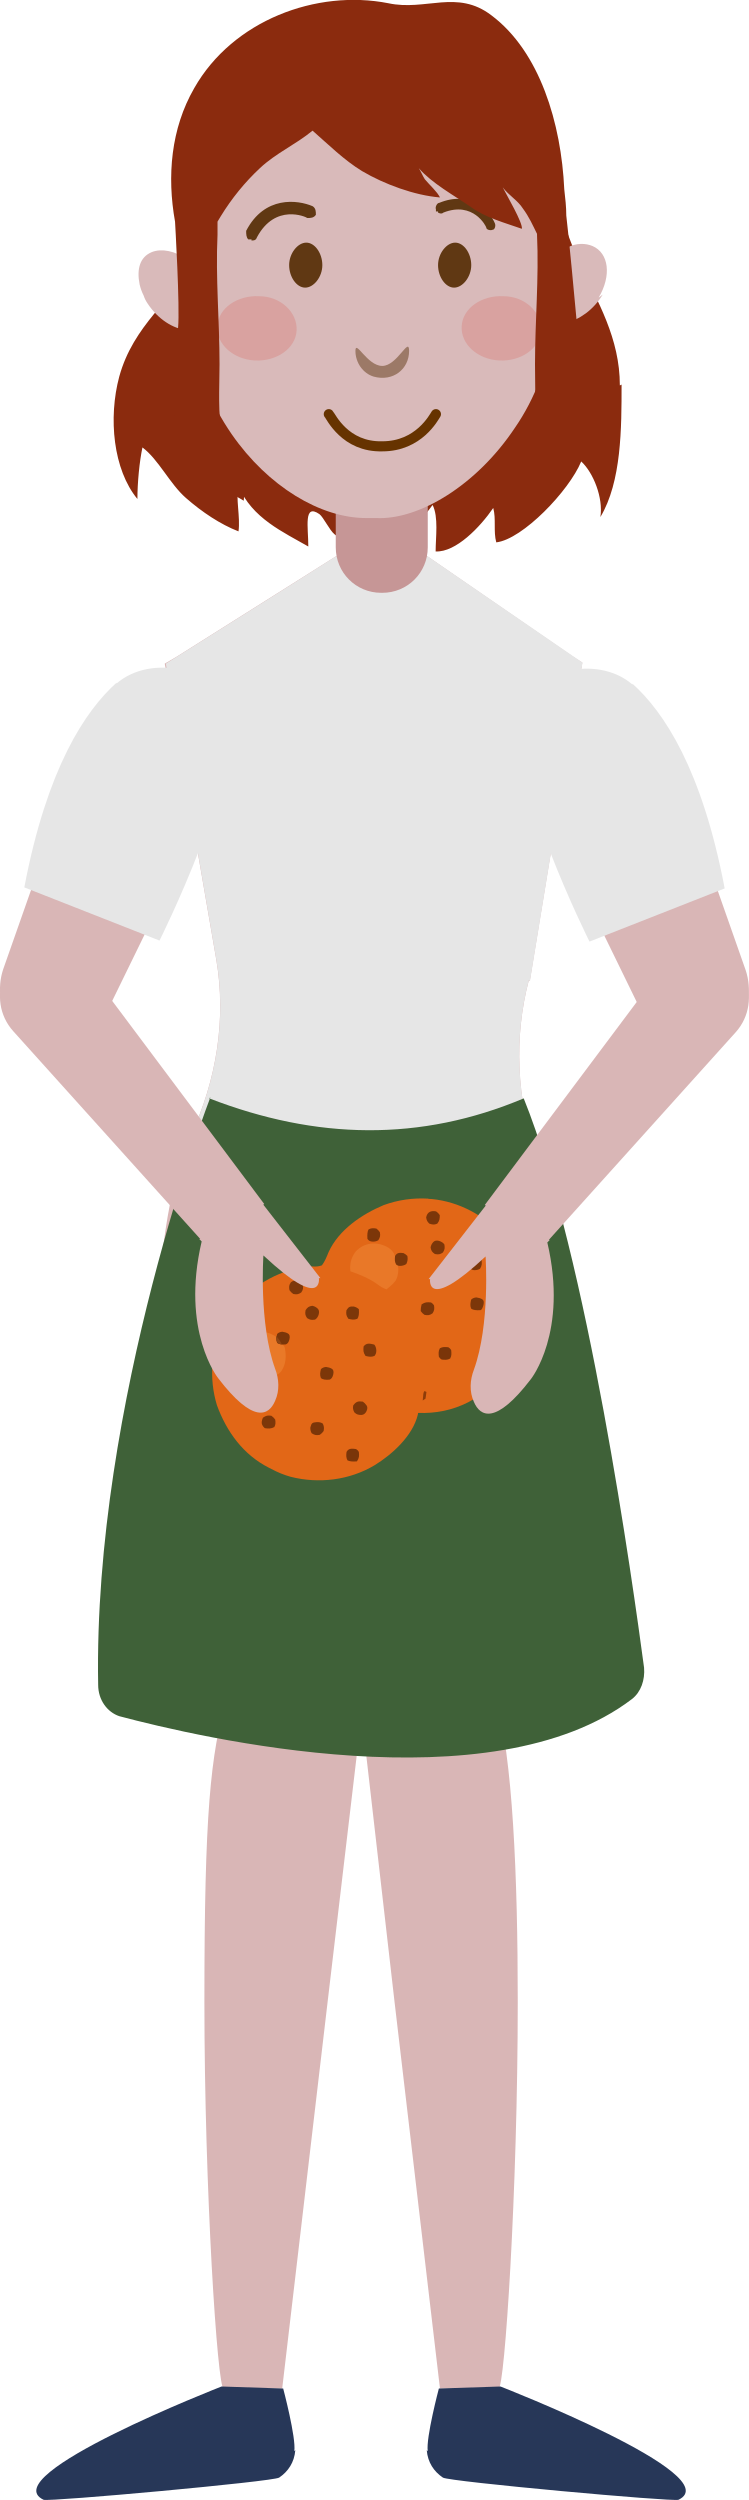
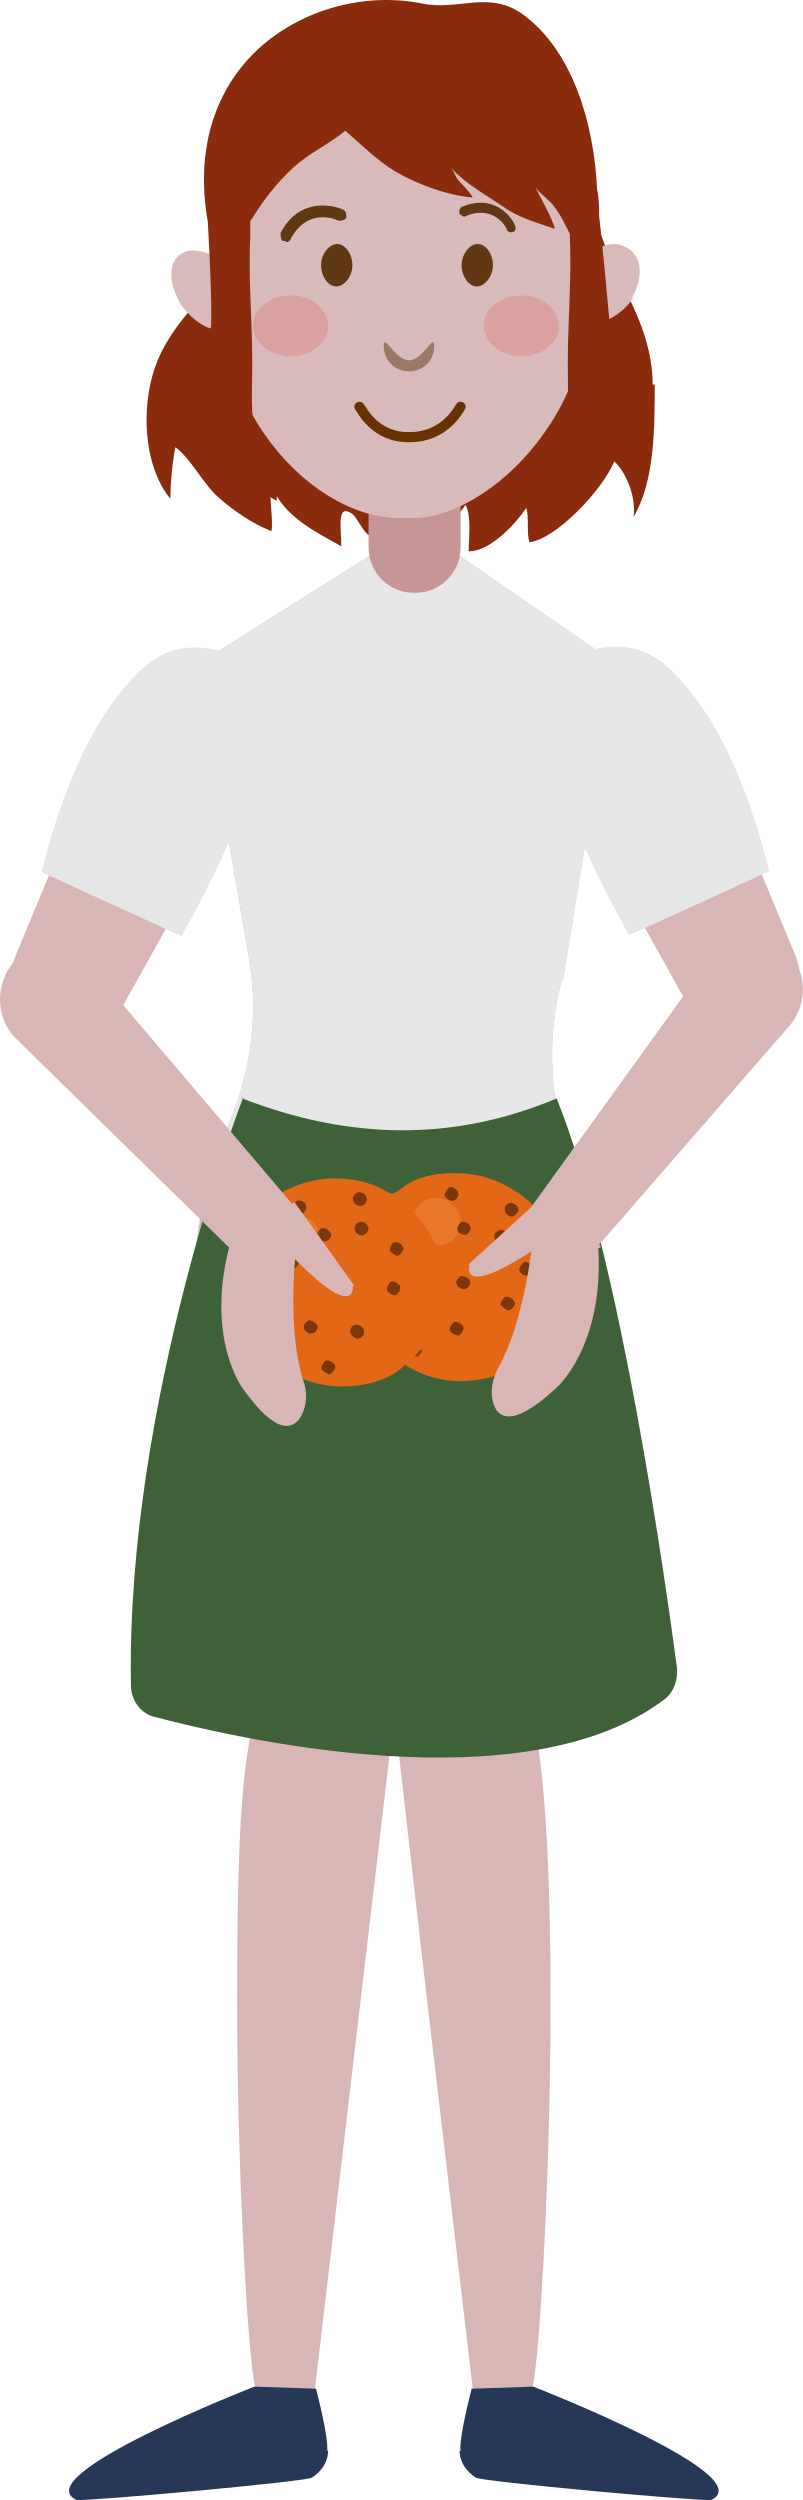
- <svg xmlns="http://www.w3.org/2000/svg" id="Ebene_2" data-name="Ebene 2" viewBox="0 0 74.24 247.8">
+ <svg xmlns="http://www.w3.org/2000/svg" id="Ebene_2" data-name="Ebene 2" viewBox="0 0 79.41 247.24">
  <defs>
    <style>
      .cls-1 {
        fill: #7e3709;
      }

      .cls-2 {
        fill: #d9b6b6;
      }

      .cls-3 {
        fill: #7c3609;
      }

      .cls-4 {
        fill: #e97828;
      }

      .cls-5 {
        fill: none;
        stroke: #630;
        stroke-linecap: round;
        stroke-miterlimit: 10;
      }

      .cls-6 {
        fill: #e97928;
      }

      .cls-7 {
        fill: #d9a2a0;
      }

      .cls-8 {
        fill: #7a3509;
      }

      .cls-9 {
        fill: #7d3709;
      }

      .cls-10 {
        fill: #8b4514;
      }

      .cls-11 {
        fill: #7b3609;
      }

      .cls-12 {
        fill: #d9baba;
      }

      .cls-13 {
        fill: #7d370a;
      }

      .cls-14, .cls-15 {
        fill: #603813;
      }

      .cls-16 {
        fill: #904614;
      }

      .cls-17 {
        fill: #8b2b0e;
      }

      .cls-18 {
        fill: #273758;
      }

      .cls-19 {
        fill: #8e3c09;
      }

      .cls-20 {
        fill: #7c3709;
      }

      .cls-21 {
        fill: #7b370a;
      }

      .cls-22 {
        fill: #e26717;
      }

      .cls-23 {
        fill: #7c370a;
      }

      .cls-24 {
        fill: #c69696;
      }

      .cls-15 {
        isolation: isolate;
        opacity: .5;
      }

      .cls-25 {
        fill: #e6e6e6;
      }

      .cls-26 {
        fill: #3f6138;
      }
    </style>
  </defs>
  <g id="Layer_1" data-name="Layer 1">
    <g id="german-girl-cookies">
      <g>
-         <path class="cls-2" d="M35.89,168.31v1.2l-3.41,28.86-4.51,38.39h-5.81c-.6,0-1.9-19.64-1.9-38.39s.6-24.35,2.2-30.07c0-3.71,3.01-6.72,6.72-6.72s6.01,2.41,6.61,5.51v1.2h.1Z" />
-         <path class="cls-18" d="M29.27,242.87c-.1,1.2-.7,2.1-1.6,2.71-.6.4-22.75,2.41-23.35,2.2-5.01-2.41,17.64-11.23,17.64-11.23l6.11.2s1.3,4.91,1.1,6.21l.1-.1Z" />
-         <path class="cls-2" d="M30.17,175.12h0c-3.81.4-7.22-2.2-8.02-5.91l-6.72-34.78c-.4-5.11,3.41-9.52,8.52-10.02h0c5.11-.4,9.52,3.41,10.02,8.52l2,34.28c.3,4.01-1.8,7.52-5.71,7.92h-.1Z" />
+         <path class="cls-2" d="M39.05,167.93v1.2l-3.4,28.8-4.5,38.3h-5.8c-.6,0-1.9-19.6-1.9-38.3s.6-24.3,2.2-30c0-3.7,3-6.7,6.7-6.7s6,2.4,6.6,5.5v1.2h.1Z" />
+         <path class="cls-18" d="M32.45,242.33c0,1.2-.7,2.1-1.6,2.7-.6.4-22.7,2.4-23.3,2.2-5-2.4,17.6-11.2,17.6-11.2l6.1.2s1.3,4.9,1.1,6.2h0c0-.1.1-.1.1-.1h0Z" />
+         <path class="cls-2" d="M33.35,174.73h0c-3.8.4-7.2-2.2-8-5.9l-6.7-34.7c-.4-5.1,3.4-9.5,8.5-10h0c5.1-.4,9.5,3.4,10,8.5l2,34.2c.3,4-1.8,7.5-5.7,7.9h-.1Z" />
      </g>
      <g>
-         <path class="cls-2" d="M51.32,198.37c0,18.74-1.3,38.39-1.9,38.39h-5.81l-4.51-38.39-3.31-28.86v-.6c0-.2-.1-.4-.1-.6,0-.4,0-.8.1-1.2.6-3.11,3.31-5.51,6.61-5.51s6.72,3.01,6.72,6.72c1.7,5.71,2.2,17.74,2.2,30.07h0Z" />
-         <path class="cls-18" d="M42.3,242.87c.1,1.2.7,2.1,1.6,2.71.6.4,22.75,2.41,23.35,2.2,5.01-2.41-17.64-11.23-17.64-11.23l-6.11.2s-1.3,4.91-1.1,6.21l-.1-.1Z" />
-         <path class="cls-2" d="M41.5,175.12h0c3.81.4,7.22-2.2,8.02-5.91l6.72-34.78c.4-5.11-3.41-9.52-8.52-10.02h0c-5.11-.4-9.52,3.41-10.02,8.52l-2,34.28c-.3,4.01,1.8,7.52,5.71,7.92h.1Z" />
+         <path class="cls-2" d="M54.45,197.93c0,18.7-1.3,38.3-1.9,38.3h-5.8l-4.5-38.3-3.3-28.8v-2.4c.6-3.1,3.3-5.5,6.6-5.5s6.7,3,6.7,6.7c1.7,5.7,2.2,17.7,2.2,30h0Z" />
+         <path class="cls-18" d="M45.45,242.33c0,1.2.7,2.1,1.6,2.7.6.4,22.7,2.4,23.3,2.2,5-2.4-17.6-11.2-17.6-11.2l-6.1.2s-1.3,4.9-1.1,6.2h0l-.1-.1h0Z" />
+         <path class="cls-2" d="M44.65,174.73h0c3.8.4,7.2-2.2,8-5.9l6.7-34.7c.4-5.1-3.4-9.5-8.5-10h0c-5.1-.4-9.5,3.4-10,8.5l-2,34.2c-.3,4,1.8,7.5,5.7,7.9h.1Z" />
      </g>
-       <path class="cls-2" d="M52.42,97.15c-1.5,5.71-1.2,11.73.7,17.34.7,2.1,1.4,4.71,1.8,7.82.5,3.01,1.2,7.72,1.2,11.53l-18.94,7.52h-2.81l-18.94-7.22c.1-5.21.7-12.83,2.1-17.64.4-1.4.9-2.81,1.4-4.01,2.51-5.41,3.51-11.43,2.51-17.34l-3.91-22.65-1.2-6.72,1.2-.7,15.74-9.92h9.12l14.23,9.82,1.1.7-1.1,6.51-4.11,25.06-.1-.1Z" />
-       <path class="cls-25" d="M52.42,97.15c-1.5,5.71-1.2,11.73.7,17.34.7,2.1,1.4,4.71,1.8,7.82H17.54v-5.81c.4-1.4.9-2.81,1.4-4.01,2.51-5.41,3.51-11.43,2.51-17.34l-3.91-22.65-1.1-6.72,12.73-8.02,4.11-2.61h9.12l3.51,2.41,11.83,8.12-1.1,6.51-4.11,25.06-.1-.1Z" />
-       <path class="cls-26" d="M20.85,108.77s-11.63,30.07-11.12,58.23c0,1.5.9,2.71,2.1,3.11,7.92,2.1,36.88,8.92,50.81-1.7.9-.7,1.3-1.9,1.2-3.11-1.1-8.22-5.61-40.79-11.93-56.43-10.22,4.31-20.55,4.11-31.17,0l.1-.1Z" />
-       <g id="s-falsebeliefs-uc-a-cookies">
-         <path class="cls-22" d="M42.46,118.83c.11,0,.23.01.35.02,2.69.26,5.24,1.63,7.01,3.66.88,1.09,1.57,2.28,2.02,3.6.02.07.05.13.07.2.62,1.94.61,4.26,0,6.19-.02.06-.04.13-.06.2-.94,2.85-2.82,4.92-5.46,6.3-1.57.79-3.2,1.11-4.95,1.05,0,.06-.02.13-.03.19-.51,2.09-2.54,3.93-4.29,5-2.48,1.48-5.51,1.85-8.31,1.14-.67-.19-1.29-.44-1.9-.77q-.13-.06-.26-.13c-2.54-1.29-4.19-3.57-5.15-6.2-.8-2.64-.59-5.52.68-7.98,1.42-2.64,3.69-4.51,6.54-5.4.37-.1.74-.19,1.12-.26.06-.01.13-.02.19-.04.32-.06.6-.08.92-.07.36.02.62.02.96-.11.3-.41.47-.84.66-1.31,1-2.21,3.31-3.76,5.46-4.66,1.43-.52,2.92-.73,4.43-.64Z" />
-         <path class="cls-6" d="M27.37,132.5q.06.16.13.33.11.35.39.42t.35.38c.14.8.12,1.54-.33,2.24-.22.29-.38.43-.74.48-.22-.02-.43-.06-.65-.1q-.21-.02-.36.13-.14.17-.22.44c-.79-.03-1.26-.27-1.85-.79-.44-.47-.58-1.03-.65-1.65.03-.59.22-1.11.62-1.55,1-.9,2.11-1.12,3.29-.34Z" />
-         <path class="cls-4" d="M38.52,123.68c.39.3.58.53.67,1.03,0,.08.02.16.03.24q.02.22.22.39c.08.57.05,1.11-.24,1.62-.25.33-.56.58-.89.84-.34-.12-.6-.27-.88-.49-.81-.58-1.76-.98-2.7-1.3-.07-.74.05-1.27.47-1.89.85-1.01,2.24-1.11,3.33-.43Z" />
-         <path class="cls-1" d="M29.63,126.94q.22.15.38.38c.06.35.05.5-.15.79-.29.2-.44.21-.79.15q-.22-.15-.38-.38c-.06-.35-.05-.5.15-.79.29-.2.44-.21.79-.15Z" />
-         <path class="cls-9" d="M35.95,138.92q.22.15.38.38t0,.57-.47.38c-.34,0-.5-.03-.74-.26-.13-.26-.16-.4-.11-.68.27-.38.49-.45.94-.38Z" />
-         <path class="cls-13" d="M26.9,136.18q.23.15.38.38c0,.33-.03.56-.21.84-.26.15-.44.14-.74.1q-.22-.15-.38-.38c-.06-.35-.05-.5.15-.79.29-.2.44-.21.79-.15Z" />
-         <path class="cls-9" d="M30.95,129.43q.28.05.51.25t.14.57-.37.55c-.34.05-.5.04-.79-.15-.2-.29-.21-.44-.15-.79.2-.29.31-.37.66-.43Z" />
-         <path class="cls-9" d="M43.5,122.99q.41.13.55.37c.05.34.04.5-.15.79-.29.2-.44.21-.79.15-.29-.2-.37-.31-.43-.66q.05-.28.25-.51t.57-.14Z" />
-         <path class="cls-9" d="M26.9,140.33q.22.15.38.38c.04.3.05.48-.09.74-.3.17-.6.17-.94.11q-.19-.15-.28-.38t.09-.66c.33-.22.46-.24.85-.19Z" />
-         <path class="cls-13" d="M37.08,133.26q.19.19.22.56c0,.27-.02.36-.18.58-.33.13-.55.08-.89,0-.23-.35-.23-.53-.19-.94.29-.38.61-.29,1.04-.19Z" />
-         <path class="cls-20" d="M32.31,135.49q.34.04.58.18t.14.57-.37.51q-.58.06-.85-.15c-.13-.33-.08-.55,0-.89q.19-.19.51-.22Z" />
-         <path class="cls-11" d="M27.97,132q.34.04.58.18t.14.57-.37.51q-.58.06-.85-.15c-.13-.33-.08-.55,0-.89q.19-.19.51-.22Z" />
-         <path class="cls-20" d="M35.06,129.5q.32.08.51.27.06.67-.15.95c-.33.13-.55.08-.89,0-.22-.33-.24-.46-.19-.85.22-.34.31-.38.72-.37Z" />
-         <path class="cls-20" d="M47.45,124.58q.18.1.28.28c.05.37.05.58-.15.9q-.23.14-.57.14t-.51-.37q-.05-.57.1-.84c.29-.16.52-.13.84-.1Z" />
-         <path class="cls-3" d="M43.21,120.06q.23.15.38.38c0,.36-.02.57-.25.85-.3.13-.47.1-.78,0-.21-.2-.27-.32-.32-.61.1-.55.47-.7.98-.61Z" />
-         <path class="cls-3" d="M31.42,140.96c.24,0,.36.02.57.14.14.27.14.45.09.74q-.15.22-.38.38c-.35.06-.5.04-.8-.15q-.15-.23-.14-.57c.12-.45.17-.5.64-.54Z" />
-         <path class="cls-23" d="M24.82,130.81q.22.15.38.38c.06.35.05.5-.15.79-.29.2-.45.2-.79.15q-.18-.09-.28-.28c-.04-.26-.05-.49,0-.75.24-.29.48-.35.85-.28Z" />
-         <path class="cls-23" d="M47.21,128.6q.34.04.58.18t.13.57-.27.51q-.67.06-.95-.15c-.13-.33-.07-.55,0-.89q.19-.19.51-.22Z" />
-         <path class="cls-3" d="M37.27,121.75q.22.15.38.38c.06.35.04.5-.15.8q-.23.15-.57.14t-.51-.27q-.05-.66.11-.94c.27-.14.45-.14.74-.09Z" />
-         <path class="cls-3" d="M42.74,129.11q.18.11.28.28c.05.34.04.5-.15.79-.29.2-.44.21-.79.15q-.23-.15-.38-.38,0-.34.09-.66c.35-.23.53-.23.94-.19Z" />
-         <path class="cls-8" d="M35.29,143.63q.18.1.28.28c.04.41.04.59-.19.94q-.64.06-.94-.1c-.15-.29-.13-.52-.09-.84.21-.38.55-.33.94-.28Z" />
-         <path class="cls-8" d="M44.44,133.54q.18.1.28.28c.03.32.06.55-.1.84-.29.16-.52.13-.84.1q-.18-.1-.28-.28c-.03-.32-.06-.55.1-.84.29-.16.52-.13.84-.1Z" />
-         <path class="cls-21" d="M40,124.21q.22.11.38.28c.05.31.03.5-.1.79q-.18.15-.51.19t-.51-.14c-.16-.29-.13-.52-.1-.84.2-.35.47-.33.85-.28Z" />
-         <path class="cls-10" d="M26.9,136.18q.16.19.28.38c-.15.05-.31.09-.46.14-.09.03-.17.05-.26.08q-.22.06-.41.06l-.09.28c-.03-.33-.04-.51.15-.79.29-.2.45-.21.79-.15Z" />
-         <path class="cls-19" d="M42.08,137.88l.19.09q-.03.32-.09.66c-.09.06-.19.12-.28.19.01-.14.03-.28.04-.42,0-.08.02-.16.02-.24q.03-.19.12-.29Z" />
-         <path class="cls-16" d="M27.37,132.41c.23.27.42.52.57.85q-.18-.03-.38-.09c-.2-.3-.21-.4-.19-.75Z" />
-       </g>
-       <g id="arm5">
-         <path class="cls-2" d="M68.73,103.94h0c3.8,0,6.43-3.95,5.19-7.75l-8.36-23.78c-1.24-3.8-5.03-5.81-8.6-4.65h0c-4.18,1.39-6.12,6.43-4.11,10.53l11,22.54c.93,1.94,2.79,3.1,4.88,3.1h0Z" />
-         <path class="cls-25" d="M62.69,67.77c3.1,2.79,6.89,8.44,9.14,20.29l-13.4,5.27s-8.29-16.57-6.82-22.69c1.01-4.26,7.59-5.81,11.08-2.79h0v-.08Z" />
-         <path class="cls-2" d="M69.51,93.8h0c-1.47,0-2.79.7-3.72,1.94l-17.74,23.7,6.04,3.8,18.82-20.91c2.87-3.18.77-8.52-3.41-8.52h0Z" />
-         <path class="cls-2" d="M42.48,126.79l5.96-7.67,6.04,3.8c-.08.08-.15.15-.23.23,2.09,8.91-1.63,13.55-1.63,13.55-3.49,4.57-5.03,3.72-5.65,2.25-.46-1.01-.39-2.17,0-3.18,1.63-4.49,1.16-11.23,1.16-11.23-5.96,5.58-5.5,2.25-5.5,2.25h-.15,0Z" />
-       </g>
-       <g id="arm5-2" data-name="arm5">
-         <path class="cls-2" d="M5.5,103.84h0c-3.8,0-6.43-3.95-5.19-7.75l8.36-23.78c1.24-3.8,5.03-5.81,8.6-4.65h0c4.18,1.39,6.12,6.43,4.11,10.53l-11,22.54c-.93,1.94-2.79,3.1-4.88,3.1h0Z" />
-         <path class="cls-25" d="M11.55,67.67c-3.1,2.79-6.89,8.44-9.14,20.29l13.4,5.27s8.29-16.57,6.82-22.69c-1.01-4.26-7.59-5.81-11.08-2.79h0v-.08Z" />
-         <path class="cls-2" d="M4.73,93.7h0c1.47,0,2.79.7,3.72,1.94l17.74,23.7-6.04,3.8L1.32,102.22c-2.87-3.18-.77-8.52,3.41-8.52h0Z" />
-         <path class="cls-2" d="M31.76,126.69l-5.96-7.67-6.04,3.8c.08.08.15.15.23.23-2.09,8.91,1.63,13.55,1.63,13.55,3.49,4.57,5.03,3.72,5.65,2.25.46-1.01.39-2.17,0-3.18-1.63-4.49-1.16-11.23-1.16-11.23,5.96,5.58,5.5,2.25,5.5,2.25h.15,0Z" />
+       <path class="cls-2" d="M55.55,96.93c-1.5,5.7-1.2,11.7.7,17.3.7,2.1,1.4,4.7,1.8,7.8.5,3,1.2,7.7,1.2,11.5l-18.9,7.5h-2.8l-18.9-7.2c0-5.2.7-12.8,2.1-17.6.4-1.4.9-2.8,1.4-4,2.5-5.4,3.5-11.4,2.5-17.3l-3.9-22.6-1.2-6.7,1.2-.7,15.7-9.9h9.1l14.2,9.8,1.1.7-1.1,6.5-4.1,25h0l-.1-.1h0Z" />
+       <path class="cls-25" d="M55.55,96.93c-1.5,5.7-1.2,11.7.7,17.3.7,2.1,1.4,4.7,1.8,7.8H20.75v-5.8c.4-1.4.9-2.8,1.4-4,2.5-5.4,3.5-11.4,2.5-17.3l-3.9-22.6-1.1-6.7,12.7-8,4.1-2.6h9.1l3.5,2.4,11.8,8.1-1.1,6.5-4.1,25h0c0-.07-.03-.1-.1-.1h0Z" />
+       <path class="cls-26" d="M24.05,108.53s-11.6,30-11.1,58.1c0,1.5.9,2.7,2.1,3.1,7.9,2.1,36.8,8.9,50.7-1.7.9-.7,1.3-1.9,1.2-3.1-1.1-8.2-5.6-40.7-11.9-56.3-10.2,4.3-20.5,4.1-31.1,0h0c0-.07.03-.1.1-.1Z" />
+       <g id="s-falsebelief-uc-a-cookies">
+         <path class="cls-22" d="M51.07,117.85c.1.06.19.13.29.19,2.19,1.56,3.73,3.96,4.28,6.54.24,1.34.26,2.67.01,4-.01.07-.02.13-.04.2-.39,1.92-1.51,3.85-2.97,5.14-.05.04-.1.09-.15.13-2.17,1.9-4.78,2.68-7.71,2.51-1.73-.13-3.29-.67-4.76-1.6-.04.05-.08.1-.12.15-1.44,1.48-4.06,2-6.08,2.01-2.84-.01-5.62-1.22-7.69-3.2-.49-.49-.9-1.01-1.27-1.59q-.08-.12-.16-.24c-1.57-2.34-1.9-5.05-1.47-7.72.58-2.59,2.13-4.87,4.4-6.29,2.48-1.48,5.33-1.91,8.21-1.22.37.1.73.21,1.09.34.06.02.12.04.18.06.3.11.55.23.82.41.3.19.52.32.88.39.45-.19.81-.46,1.19-.75,1.91-1.34,4.64-1.47,6.93-1.14,1.48.28,2.87.85,4.12,1.68Z" />
+         <path class="cls-6" d="M31.55,121.67q-.02.17-.05.34-.07.35.14.55t.12.49c-.26.73-.63,1.33-1.36,1.7-.33.13-.53.17-.87.03-.18-.13-.34-.26-.51-.41q-.17-.12-.37-.08-.2.07-.4.26c-.67-.41-.96-.85-1.21-1.58-.15-.61,0-1.15.23-1.7.31-.47.72-.81,1.27-.97,1.29-.25,2.36.12,2.99,1.35Z" />
+         <path class="cls-4" d="M45.36,119.91c.2.45.24.73.08,1.19-.03.07-.06.14-.09.21q-.09.19,0,.43c-.2.52-.49.94-.98,1.22-.37.15-.76.2-1.16.25-.23-.27-.39-.52-.53-.85-.42-.89-1.05-1.69-1.7-2.43.29-.65.65-1.03,1.31-1.33,1.22-.41,2.45.2,3.07,1.3Z" />
+         <path class="cls-1" d="M36.15,118.18q.12.24.14.5c-.12.32-.2.44-.51.58-.35.02-.48-.05-.75-.27q-.12-.24-.14-.5c.12-.32.2-.44.51-.58.35-.02.48.05.75.27Z" />
+         <path class="cls-9" d="M35.87,131.28q.12.24.14.5t-.27.47-.59.08c-.29-.17-.41-.27-.52-.59.01-.28.06-.41.24-.62.41-.18.64-.13.99.16Z" />
+         <path class="cls-13" d="M29.38,124.49q.13.24.14.5c-.16.27-.3.45-.58.6-.3,0-.45-.1-.68-.28q-.12-.24-.14-.5c.12-.32.2-.44.51-.58.35-.02.48.05.75.27Z" />
+         <path class="cls-9" d="M36.1,120.91q.22.19.32.47t-.15.54-.58.27c-.32-.13-.45-.21-.61-.52-.03-.34.03-.47.25-.73.31-.14.44-.15.77-.03Z" />
+         <path class="cls-9" d="M49.98,121.82q.29.31.3.58c-.12.31-.2.44-.51.58-.35.02-.48-.05-.75-.27-.16-.31-.16-.44-.05-.76q.18-.21.46-.3t.55.16Z" />
+         <path class="cls-9" d="M27.4,127.93q.12.24.14.5c-.11.27-.19.42-.44.57-.34,0-.6-.16-.86-.38q-.1-.22-.06-.45t.4-.5c.39-.02.51.03.82.27Z" />
+         <path class="cls-13" d="M39.55,127.14q.07.25-.07.58c-.14.22-.18.29-.43.39-.34-.06-.51-.21-.76-.45-.03-.41.05-.56.29-.88.43-.17.66.06.98.36Z" />
+         <path class="cls-20" d="M34.37,126.61q.28.2.41.44t-.16.54-.56.24q-.53-.24-.66-.55c.04-.34.19-.5.43-.74q.25-.06.54.07Z" />
+         <path class="cls-11" d="M32.31,121.55q.28.2.41.44t-.16.54-.56.24q-.53-.24-.66-.55c.04-.34.19-.5.43-.74q.25-.06.54.07Z" />
+         <path class="cls-20" d="M39.61,123.01q.23.23.31.48-.27.59-.58.71c-.34-.06-.51-.21-.76-.45-.03-.38.02-.5.24-.8.35-.17.45-.16.79.06Z" />
+         <path class="cls-20" d="M52.62,125.12q.11.17.11.38c-.14.33-.23.5-.55.67q-.27,0-.56-.17t-.26-.56q.23-.5.49-.65c.32.01.51.15.77.34Z" />
+         <path class="cls-3" d="M51.13,119.24q.13.24.14.5c-.17.3-.29.46-.62.58-.32-.04-.45-.15-.67-.39-.09-.27-.08-.41.01-.67.35-.41.73-.35,1.14-.02Z" />
+         <path class="cls-3" d="M30.99,130.71c.2.13.3.19.43.4,0,.29-.1.44-.27.66q-.24.11-.5.12c-.32-.12-.45-.21-.61-.52q-.02-.26.16-.54c.32-.32.38-.33.81-.12Z" />
+         <path class="cls-23" d="M30.17,118.99q.11.24.14.5c-.12.32-.2.44-.51.58-.34.02-.48-.05-.75-.27q-.11-.17-.11-.38c.09-.24.19-.44.36-.63.35-.12.58-.05.87.19Z" />
+         <path class="cls-23" d="M50.48,128.33q.28.2.41.44t-.16.54-.48.29q-.61-.28-.75-.6c.05-.33.2-.5.43-.74q.25-.06.54.07Z" />
+         <path class="cls-3" d="M45.2,117.68q.12.24.14.5c-.12.32-.2.44-.51.59q-.27,0-.56-.17t-.31-.48q.27-.58.54-.73c.3.01.45.11.68.29Z" />
+         <path class="cls-3" d="M46.4,126.52q.11.18.11.38c-.12.31-.2.44-.51.58-.35.02-.48-.05-.75-.27q-.13-.24-.14-.5.17-.28.4-.5c.41-.02.56.08.9.31Z" />
+         <path class="cls-8" d="M33.05,134.86q.11.17.11.38c-.17.36-.25.52-.61.69q-.58-.27-.76-.55c0-.31.14-.5.32-.75.36-.21.63,0,.95.24Z" />
+         <path class="cls-8" d="M45.74,131.05q.11.17.11.38c-.12.28-.22.49-.49.65-.32-.01-.51-.15-.77-.34q-.11-.17-.11-.38c.12-.28.22-.49.49-.65.32.01.51.15.77.34Z" />
+         <path class="cls-21" d="M46.39,121.08q.14.2.19.42c-.11.28-.21.43-.46.61q-.23.04-.53-.09t-.37-.37c0-.32.13-.5.32-.75.34-.19.56-.04.87.19Z" />
+         <path class="cls-10" d="M29.38,124.49q.05.24.06.45c-.15-.04-.31-.07-.46-.11-.09-.02-.17-.04-.26-.06q-.22-.06-.39-.15l-.22.19c.13-.29.21-.44.51-.58.34-.02.48.05.75.27Z" />
+         <path class="cls-19" d="M41.64,133.47l.12.17q-.18.25-.4.5c-.11,0-.22.01-.33.02.08-.11.16-.22.24-.33.04-.06.09-.12.13-.18q.12-.15.24-.18Z" />
+         <path class="cls-16" d="M31.59,121.59c.07.34.11.65.08.99q-.14-.11-.28-.27c-.03-.35.01-.44.2-.72Z" />
      </g>
      <g>
-         <path class="cls-17" d="M61.44,38.22c0-4.71-2.2-8.32-4.01-12.13-.8-1.7-1.6-4.71-2.81-6.01-1.6-1.7-5.41-.9-7.42-1-7.42-.3-14.83.2-22.25,1.1-2.31.3-3.71-.6-4.61,2.71-.6,2.1-1,2.91-1,2.91-2.31,4.01-6.11,6.41-7.52,11.53-1.1,4.11-.6,9.22,1.8,12.13,0-1.6.2-3.71.5-5.11,1.6,1.2,2.71,3.61,4.31,5.01s3.41,2.61,5.21,3.31c.2-1.4-.3-3.31,0-4.51,1.3,3.21,4.51,4.61,6.92,6.01,0-1.9-.5-4.31,1.1-3.21.4.3,1,1.6,1.5,2s1.1.8,1.7,1.1c1.8,1.1,2.61,1.4,4.31,0,1.2-1.1,2.71-2.61,3.71-4.01.6,1.2.3,3.21.3,4.61,2,.1,4.41-2.41,5.71-4.31.3,1.1,0,2.31.3,3.41,2.61-.3,7.22-5.11,8.42-8.02,1.2,1.1,2.2,3.61,1.9,5.51,2.1-3.51,2.1-8.82,2.1-13.13l-.2.1Z" />
-         <path class="cls-24" d="M37.79,58.76h0c-2.51,0-4.51-2-4.51-4.51v-6.72h9.12v6.72c0,2.51-2,4.51-4.51,4.51h-.1Z" />
-         <path class="cls-12" d="M59.74,29.2c-.9,1.5-2.31,2.51-3.71,2.81h-1.2c-.4,3.91-1.8,7.52-3.81,10.42-3.81,5.71-9.52,9.12-13.73,8.92h-1c-4.51,0-9.72-3.11-13.33-8.32-2-2.91-3.51-6.41-4.11-10.32h-.3c-1.4-.1-2.91-1.1-3.91-2.61-.2-.3-.3-.5-.4-.8-.2-.4-.3-.7-.4-1.1h0c-.3-1.5,0-2.71,1.2-3.21h0c1-.4,2.31-.1,3.51.7.9-11.93,8.32-22.45,17.54-22.65,2.81,0,5.51.8,7.92,2.31,2.31,1.4,4.31,3.61,6.01,6.31h0c2.41,3.91,4.11,8.92,4.61,13.93h0c.5-.5,1.1-.9,1.7-1.1.8-.4,1.7-.4,2.41-.1,1.6.7,1.9,2.91.6,5.11l.4-.3Z" />
+         <path class="cls-17" d="M64.55,38.13c0-4.7-2.2-8.3-4-12.1-.8-1.7-1.6-4.7-2.8-6-1.6-1.7-5.4-.9-7.4-1-7.4-.3-14.8.2-22.2,1.1-2.3.3-3.7-.6-4.6,2.7-.6,2.1-1,2.9-1,2.9-2.3,4-6.1,6.4-7.5,11.5-1.1,4.1-.6,9.2,1.8,12.1,0-1.6.2-3.7.5-5.1,1.6,1.2,2.7,3.6,4.3,5s3.4,2.6,5.2,3.3c.2-1.4-.3-3.3,0-4.5,1.3,3.2,4.5,4.6,6.9,6,0-1.9-.5-4.3,1.1-3.2.4.3,1,1.6,1.5,2s1.1.8,1.7,1.1c1.8,1.1,2.6,1.4,4.3,0,1.2-1.1,2.7-2.6,3.7-4,.6,1.2.3,3.2.3,4.6,2,0,4.4-2.4,5.7-4.3.3,1.1,0,2.3.3,3.4,2.6-.3,7.2-5.1,8.4-8,1.2,1.1,2.2,3.6,1.9,5.5,2.1-3.5,2.1-8.8,2.1-13.1h-.2v.1Z" />
+         <path class="cls-24" d="M40.95,58.63h0c-2.5,0-4.5-2-4.5-4.5v-6.7h9.1v6.7c0,2.5-2,4.5-4.5,4.5h-.1Z" />
+         <path class="cls-12" d="M62.85,29.13c-.9,1.5-2.3,2.5-3.7,2.8h-1.2c-.4,3.9-1.8,7.5-3.8,10.4-3.8,5.7-9.5,9.1-13.7,8.9h-1c-4.5,0-9.7-3.1-13.3-8.3-2-2.9-3.5-6.4-4.1-10.3h-.3c-1.4,0-2.9-1.1-3.9-2.6-.2-.3-.3-.5-.4-.8-.2-.4-.3-.7-.4-1.1h0c-.3-1.5,0-2.7,1.2-3.2h0c1-.4,2.3,0,3.5.7.9-11.9,8.3-22.4,17.5-22.6,2.8,0,5.5.8,7.9,2.3,2.3,1.4,4.3,3.6,6,6.3h0c2.4,3.9,4.1,8.9,4.6,13.9h0c.5-.5,1.1-.9,1.7-1.1.8-.4,1.7-.4,2.4,0,1.6.7,1.9,2.9.6,5.1l.4-.3h0v-.1h0Z" />
+         <path class="cls-17" d="M60.35,32.53c-.3-3.2-.8-8.7-1.1-11.2,0-.9,0-1.7-.2-2.6-.3-6.5-2.4-13.6-7.2-17.2-3.4-2.6-6.5-.4-10.2-1.2-7.1-1.4-15.4,1.7-19.2,8.4-2.3,4-2.7,8.7-1.9,13.2,0,0,.5,8.5.3,10.5-.3,3.4-1.2,9.6.9,12.6,1,1.4,4.1,3.7,5.6,4.5.3-2.2-1.7-4.2-2.1-6.3-.5-2.3-.3-4.8-.3-7.2,0-4.3-.4-8.5-.2-12.8v-1.3c0-.2.2-.3.3-.5,1.1-1.8,2.4-3.4,3.9-4.8,1.6-1.5,3.5-2.3,5.2-3.7,1.6,1.4,3.1,2.9,4.9,4,2.2,1.3,5.2,2.4,7.7,2.6-.3-.6-1-1.2-1.5-1.8-.2-.3-.4-.8-.6-1.1,1.3,1.5,3.5,2.7,5.1,3.8,1.5,1.1,3.4,1.6,5.1,2.2,0-.6-1.5-3.3-1.9-4.1.6.8,1.5,1.3,2,2.1.6.8,1,1.7,1.4,2.5h0c.2,4.4-.2,8.6-.2,12.9s.2,4.9-.3,7.2c-.5,2.1-2.5,4.1-2.1,6.3,1.5-.8,4.6-3.1,5.6-4.5,2.1-2.9,1.2-9.2.9-12.6h0l.1.1h0Z" />
        <g>
-           <path class="cls-14" d="M24.94,23.84c.21,0,.42,0,.53-.32,1.81-3.4,4.89-2.02,4.99-1.91.32,0,.64,0,.85-.32,0-.32,0-.64-.32-.85-1.49-.64-4.78-1.06-6.59,2.44,0,.32,0,.64.21.85h.32v.11Z" />
-           <path class="cls-14" d="M43.42,21.07s.32.21.53,0c2.97-1.17,4.25,1.38,4.25,1.49,0,.21.42.32.64.21.21,0,.32-.42.21-.64-.53-1.27-2.44-3.29-5.52-2.02-.21,0-.42.42-.32.64v.21h.21v.11h0Z" />
-           <path class="cls-14" d="M28.66,26.28c0,1.17.74,2.23,1.59,2.23s1.7-1.06,1.7-2.23-.74-2.23-1.59-2.23-1.7,1.06-1.7,2.23Z" />
-           <path class="cls-14" d="M43.42,26.28c0,1.17.74,2.23,1.59,2.23s1.7-1.06,1.7-2.23-.74-2.23-1.59-2.23-1.7,1.06-1.7,2.23Z" />
-           <path class="cls-5" d="M32.59,41.05c.21.21,1.59,3.29,5.31,3.19,3.61,0,5.1-2.87,5.31-3.19" />
-           <path class="cls-15" d="M40.55,34.78c0,1.81-1.59,3.08-3.51,2.55-1.06-.32-1.81-1.38-1.81-2.55s1.17,1.49,2.66,1.49,2.66-2.97,2.66-1.49h0Z" />
-           <path class="cls-7" d="M49.9,29.36c2.12,0,3.82,1.59,3.72,3.4s-2.02,3.08-4.14,2.97-3.82-1.59-3.72-3.4,2.02-3.08,4.14-2.97Z" />
-           <path class="cls-7" d="M25.68,29.36c2.12,0,3.82,1.59,3.72,3.4s-2.02,3.08-4.14,2.97-3.82-1.59-3.72-3.4,2.02-3.08,4.14-2.97Z" />
+           <path class="cls-14" d="M28.25,23.93c.2,0,.4,0,.5-.3,1.7-3.2,4.6-1.9,4.7-1.8.3,0,.6,0,.8-.3,0-.3,0-.6-.3-.8-1.4-.6-4.5-1-6.2,2.3,0,.3,0,.6.2.8h.3v.1Z" />
+           <path class="cls-14" d="M45.65,21.33s.3.2.5,0c2.8-1.1,4,1.3,4,1.4,0,.2.4.3.6.2.2,0,.3-.4.2-.6-.5-1.2-2.3-3.1-5.2-1.9-.2,0-.4.4-.3.6v.2h.2v.1Z" />
+           <path class="cls-14" d="M31.75,26.23c0,1.1.7,2.1,1.5,2.1s1.6-1,1.6-2.1-.7-2.1-1.5-2.1-1.6,1-1.6,2.1Z" />
+           <path class="cls-14" d="M45.65,26.23c0,1.1.7,2.1,1.5,2.1s1.6-1,1.6-2.1-.7-2.1-1.5-2.1-1.6,1-1.6,2.1Z" />
+           <path class="cls-5" d="M35.55,40.23c.2.2,1.5,3.1,5,3,3.4,0,4.8-2.7,5-3" />
+           <path class="cls-15" d="M42.95,34.23c0,1.4-1.1,2.5-2.5,2.5s-2.5-1.1-2.5-2.5,1.1,1.4,2.5,1.4,2.5-2.8,2.5-1.4Z" />
+           <path class="cls-7" d="M51.75,29.23c2,0,3.6,1.5,3.5,3.2s-1.9,2.9-3.9,2.8-3.6-1.5-3.5-3.2,1.9-2.9,3.9-2.8Z" />
+           <path class="cls-7" d="M28.95,29.23c2,0,3.6,1.5,3.5,3.2s-1.9,2.9-3.9,2.8-3.6-1.5-3.5-3.2,1.9-2.9,3.9-2.8Z" />
        </g>
-         <path class="cls-17" d="M57.23,32.6c-.3-3.21-.8-8.72-1.1-11.23,0-.9-.1-1.7-.2-2.61-.3-6.51-2.41-13.63-7.22-17.24-3.41-2.61-6.51-.4-10.22-1.2-7.12-1.4-15.43,1.7-19.24,8.42-2.31,4.01-2.71,8.72-1.9,13.23,0,0,.5,8.52.3,10.52-.3,3.41-1.2,9.62.9,12.63,1,1.4,4.11,3.71,5.61,4.51.3-2.2-1.7-4.21-2.1-6.31-.5-2.31-.3-4.81-.3-7.22,0-4.31-.4-8.52-.2-12.83v-1.3c.1-.2.2-.3.3-.5,1.1-1.8,2.41-3.41,3.91-4.81,1.6-1.5,3.51-2.31,5.21-3.71,1.6,1.4,3.11,2.91,4.91,4.01,2.2,1.3,5.21,2.41,7.72,2.61-.3-.6-1-1.2-1.5-1.8-.2-.3-.4-.8-.6-1.1,1.3,1.5,3.51,2.71,5.11,3.81,1.5,1.1,3.41,1.6,5.11,2.2.1-.6-1.5-3.31-1.9-4.11.6.8,1.5,1.3,2,2.1.6.8,1,1.7,1.4,2.51h0v.1c.2,4.31-.2,8.52-.2,12.83s.2,4.91-.3,7.22c-.5,2.1-2.51,4.11-2.1,6.31,1.5-.8,4.61-3.11,5.61-4.51,2.1-2.91,1.2-9.22.9-12.63l.1.1Z" />
+       </g>
+       <g>
+         <path class="cls-2" d="M6.55,103.18h0c-3.98-.18-6.52-4.53-5.07-8.51l10.23-24.62c1.54-3.89,5.61-5.88,9.32-4.44h0c4.34,1.72,6.06,7.15,3.71,11.32l-12.94,23.17c-1.09,1.99-3.17,3.08-5.34,2.99h0l.09.09h0Z" />
+         <path class="cls-25" d="M14.97,65.34c-3.44,2.81-7.78,8.51-10.86,20.91l13.85,6.34s9.69-17.02,8.51-23.54c-.81-4.53-7.69-6.61-11.5-3.62h0v-.09h0Z" />
+         <path class="cls-2" d="M4.69,93.48h0c1.56-.08,3,.52,4.05,1.86l20.26,23.85-6.14,4.39L1.62,102.75c-3.23-3.16-1.33-8.98,3.07-9.26h0Z" />
+         <path class="cls-2" d="M35.11,127.25l-5.99-8.36-6.55,3.76s.11.17.21.25c-2.55,9.36,1.19,14.35,1.19,14.35,3.46,4.94,5.18,4.09,5.9,2.63.5-1.07.53-2.25.11-3.39-1.53-4.83-.8-11.95-.8-11.95,6.08,6.16,5.72,2.65,5.72,2.65l.18-.02v.09s.02,0,.02,0h0Z" />
+       </g>
+       <g>
+         <path class="cls-2" d="M73.63,103.09h0c3.98-.18,6.52-4.53,5.07-8.51l-10.23-24.62c-1.54-3.89-5.61-5.88-9.32-4.44h0c-4.34,1.72-6.06,7.15-3.71,11.32l12.94,23.17c1.09,1.99,3.17,3.08,5.34,2.99h0l-.09.09h0Z" />
+         <path class="cls-25" d="M65.21,65.25c3.44,2.81,7.78,8.51,10.86,20.91l-13.85,6.34s-9.69-17.02-8.51-23.54c.81-4.53,7.69-6.61,11.5-3.62h0v-.09h0Z" />
+         <path class="cls-2" d="M74.28,92.49h0c-1.58.02-2.95.75-3.89,2.12l-18.3,25.38,6.47,3.9,19.51-22.44c2.97-3.43.66-9.03-3.7-8.96l-.09-.02h0Z" />
+         <path class="cls-2" d="M46.25,125.11l7.58-6.89,5.61,5.06c-.04.08-.15.13-.27.18.57,9.7-4.14,13.79-4.14,13.79-4.42,4.11-5.9,2.99-6.29,1.34-.3-1.12.02-2.35.54-3.32,2.46-4.36,3.26-11.51,3.26-11.51-7.23,4.68-6.09,1.33-6.09,1.33l-.17-.07-.04.08h0Z" />
      </g>
    </g>
  </g>
</svg>
